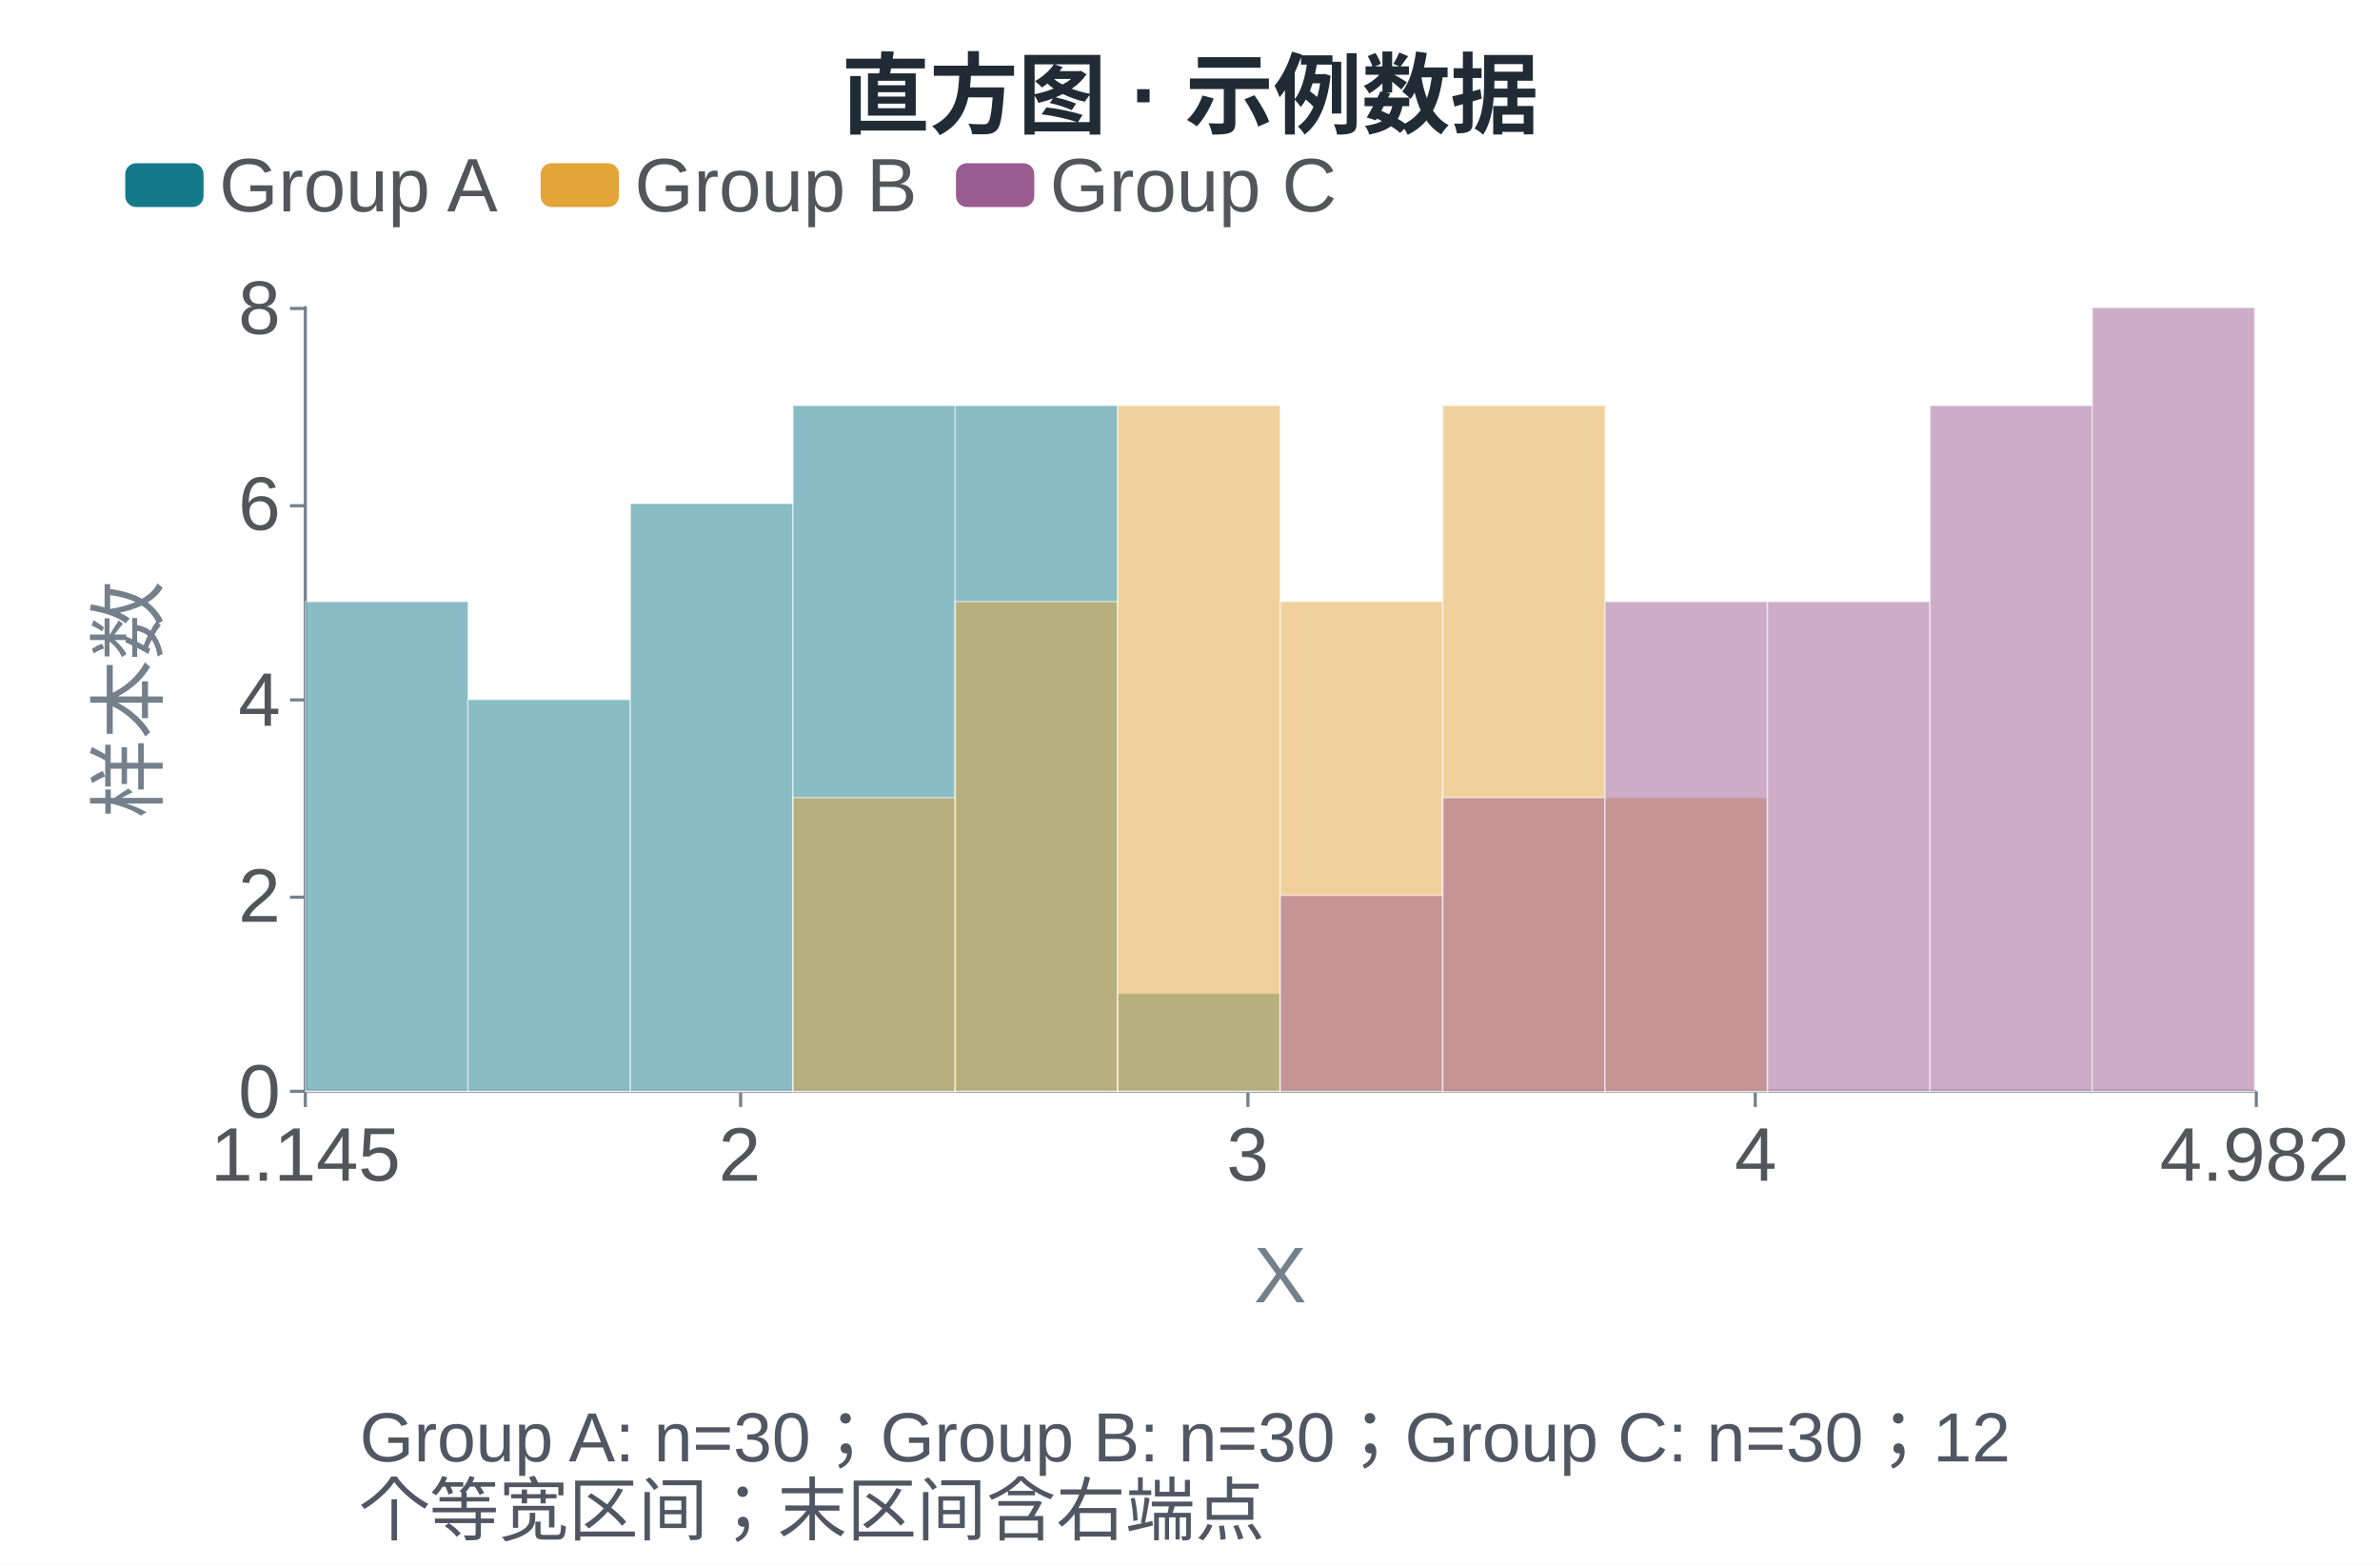
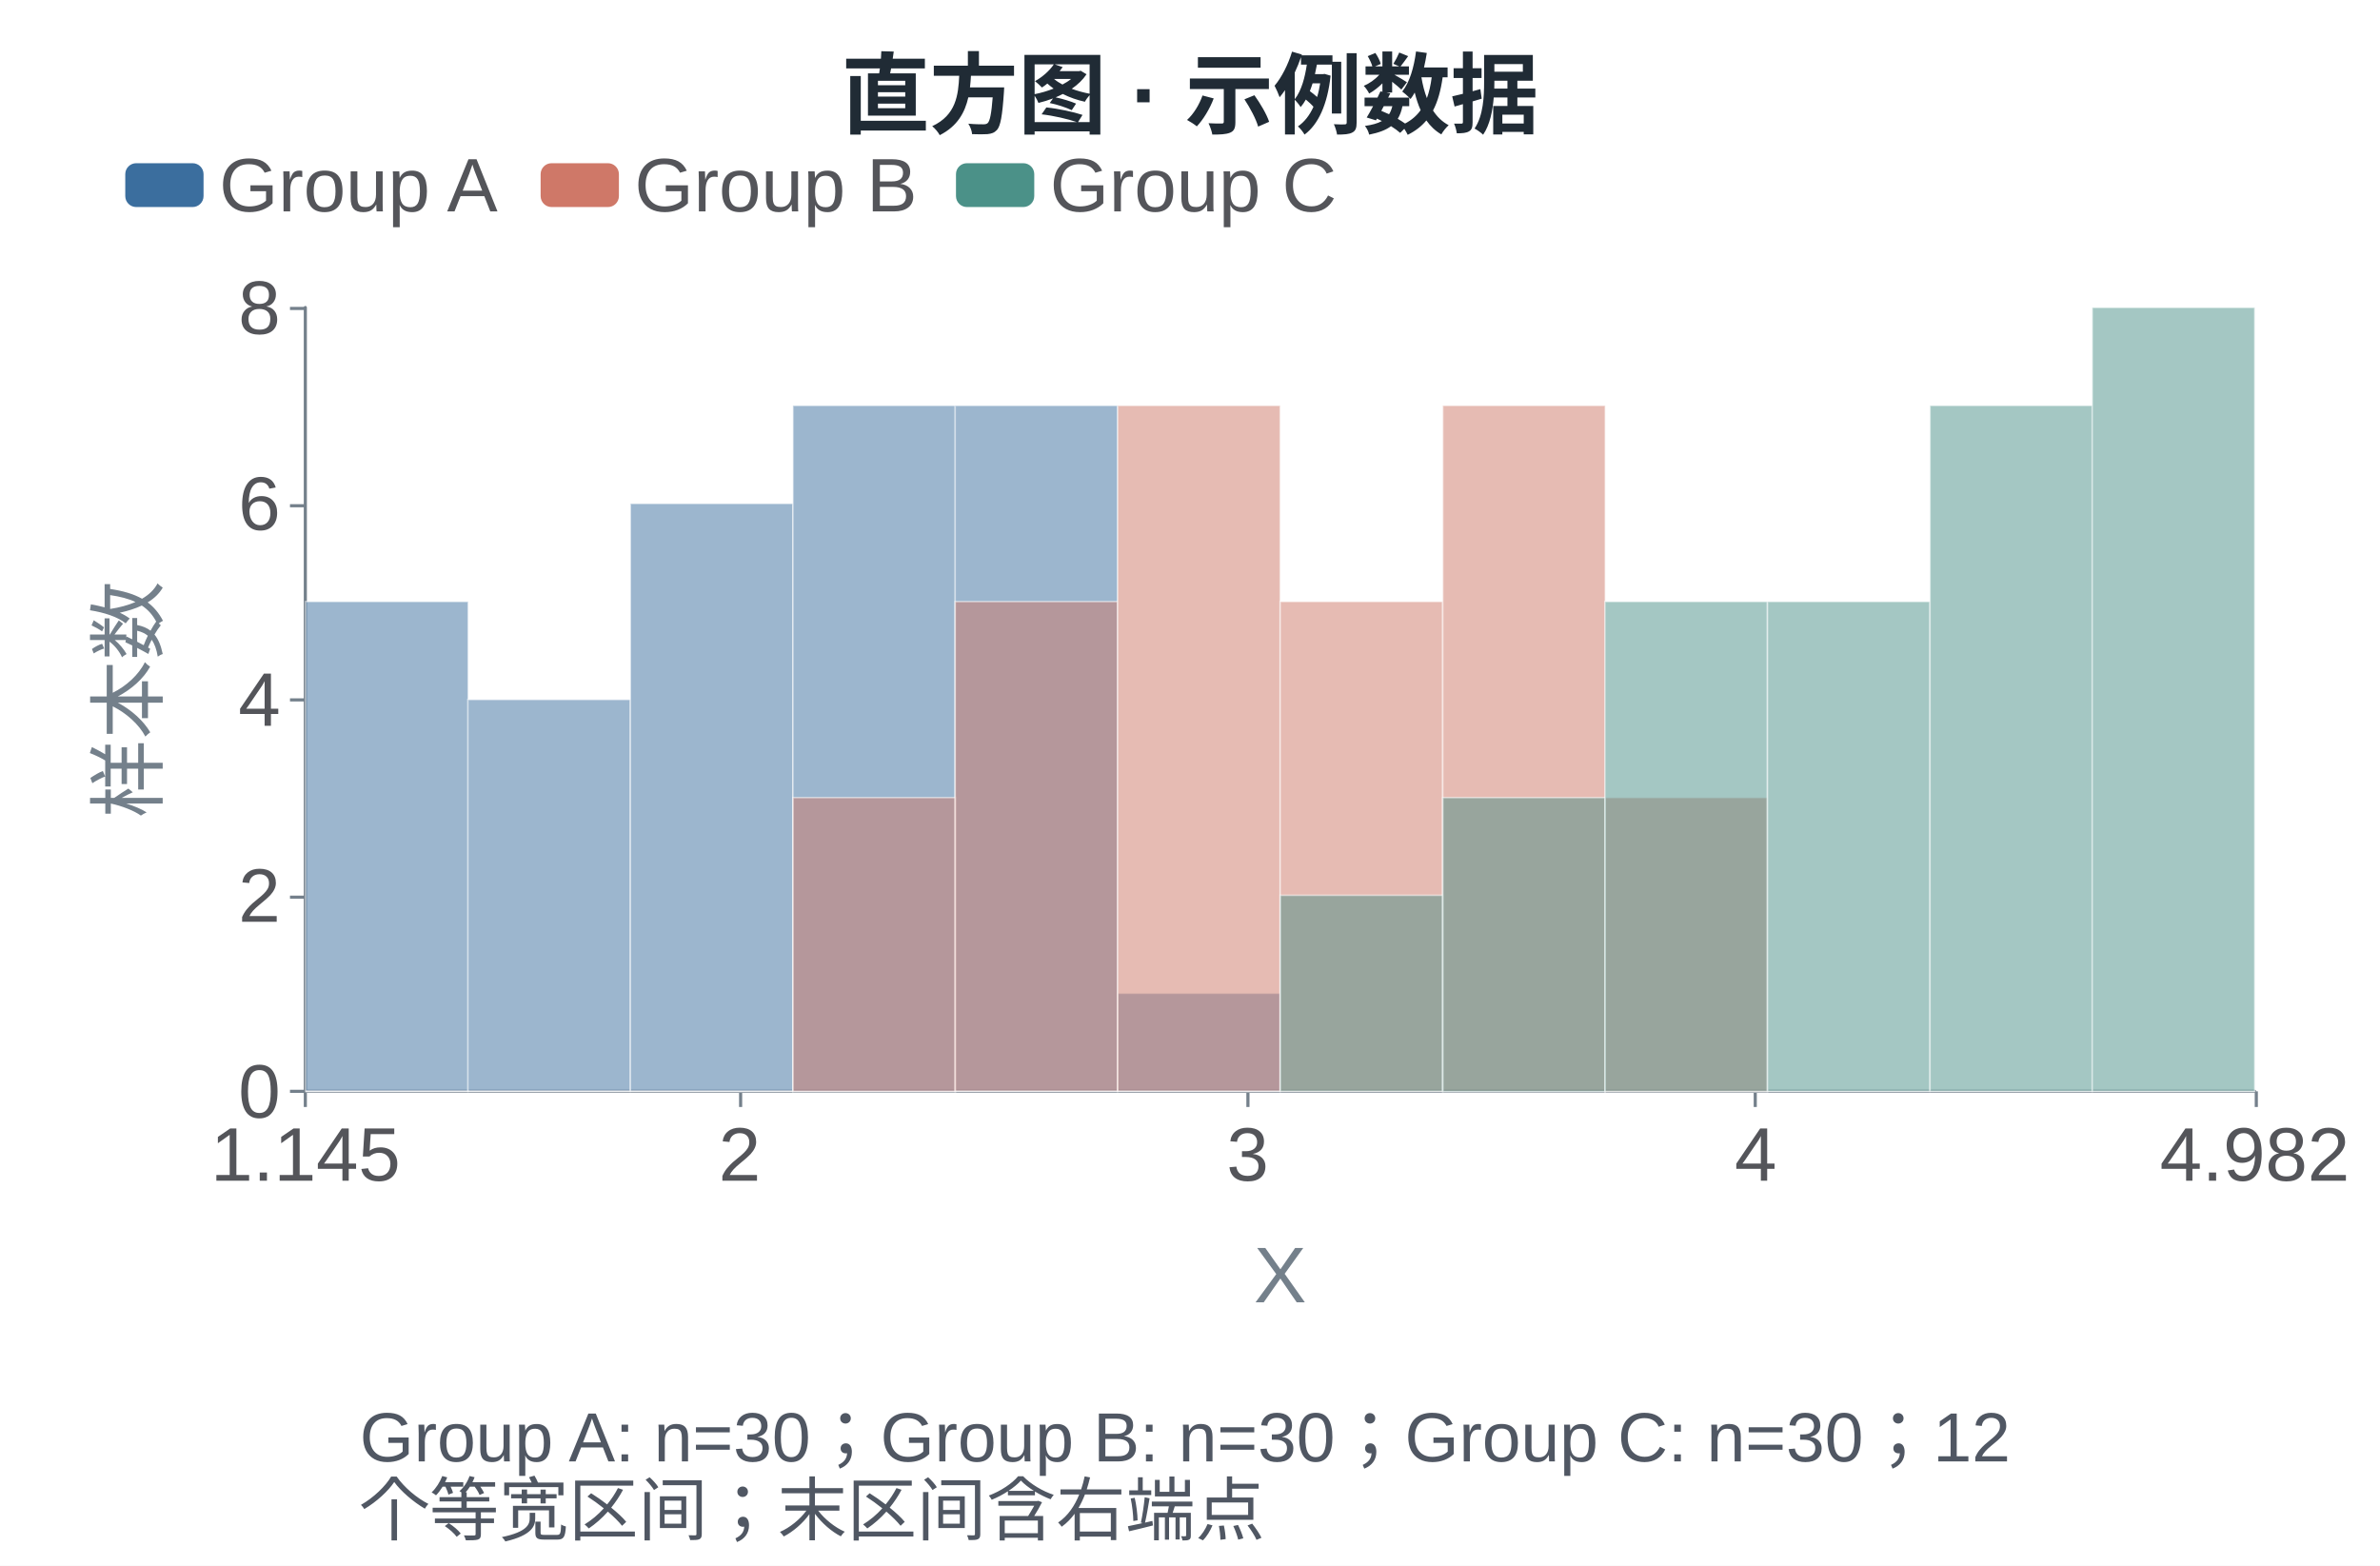
<svg xmlns="http://www.w3.org/2000/svg" width="760" height="500" version="1.1" baseProfile="full" viewBox="0 0 760 500">
  <rect width="760" height="500" x="0" y="0" fill="#fff" />
-   <path d="M0 0l530.3 0l0 54.3l-530.3 0Z" transform="translate(114.8597 439.7491)" fill="none" pointer-events="visible" class="zr85-cls-1001" />
+   <path d="M0 0l530.3 0l0 54.3l-530.3 0Z" transform="translate(114.8597 439.7491)" fill="none" pointer-events="visible" class="zr85-cls-986" />
  <text dominant-baseline="central" text-anchor="start" style="font: 22.234px Arial" xml:space="preserve" y="13.563" transform="translate(114.8597 439.7491)" fill="#505763">Group A: n=30；Group B: n=30；Group C: n=30；12</text>
  <text dominant-baseline="central" text-anchor="start" style="font: 22.234px Arial" y="40.688" transform="translate(114.8597 439.7491)" fill="#505763">个等宽区间；末区间含右端点</text>
  <text dominant-baseline="central" text-anchor="middle" style="font-size:25.234px;font-family:Arial;" y="-12.617" transform="matrix(0,-1,1,0,51.571,223.3745)" fill="#74808b">样本数</text>
-   <path d="M97.5 348.5L97.5 98.2" fill="none" pointer-events="visible" stroke="#74808b" stroke-linecap="round" class="zr85-cls-1002" />
+   <path d="M97.5 348.5L97.5 98.2" fill="none" pointer-events="visible" stroke="#74808b" stroke-linecap="round" class="zr85-cls-987" />
  <text dominant-baseline="central" text-anchor="middle" style="font-size:25.234px;font-family:Arial;" y="12.617" transform="translate(408.7855 394.5151)" fill="#74808b">X</text>
-   <path d="M97.6 348.5L720 348.5" fill="none" pointer-events="visible" stroke="#74808b" stroke-linecap="round" class="zr85-cls-1002" />
-   <path d="M97.6 348.5L92.6 348.5" fill="none" pointer-events="visible" stroke="#74808b" class="zr85-cls-1002" />
-   <path d="M97.6 286.5L92.6 286.5" fill="none" pointer-events="visible" stroke="#74808b" class="zr85-cls-1002" />
-   <path d="M97.6 223.5L92.6 223.5" fill="none" pointer-events="visible" stroke="#74808b" class="zr85-cls-1002" />
-   <path d="M97.6 161.5L92.6 161.5" fill="none" pointer-events="visible" stroke="#74808b" class="zr85-cls-1002" />
-   <path d="M97.6 98.5L92.6 98.5" fill="none" pointer-events="visible" stroke="#74808b" class="zr85-cls-1002" />
-   <path d="M97.5 348.5L97.5 353.5" fill="none" pointer-events="visible" stroke="#74808b" class="zr85-cls-1002" />
-   <path d="M236.5 348.5L236.5 353.5" fill="none" pointer-events="visible" stroke="#74808b" class="zr85-cls-1002" />
-   <path d="M398.5 348.5L398.5 353.5" fill="none" pointer-events="visible" stroke="#74808b" class="zr85-cls-1002" />
-   <path d="M560.5 348.5L560.5 353.5" fill="none" pointer-events="visible" stroke="#74808b" class="zr85-cls-1002" />
-   <path d="M720.5 348.5L720.5 353.5" fill="none" pointer-events="visible" stroke="#74808b" class="zr85-cls-1002" />
+   <path d="M97.6 348.5L720 348.5" fill="none" pointer-events="visible" stroke="#74808b" stroke-linecap="round" class="zr85-cls-987" />
+   <path d="M97.6 348.5L92.6 348.5" fill="none" pointer-events="visible" stroke="#74808b" class="zr85-cls-987" />
+   <path d="M97.6 286.5L92.6 286.5" fill="none" pointer-events="visible" stroke="#74808b" class="zr85-cls-987" />
+   <path d="M97.6 223.5L92.6 223.5" fill="none" pointer-events="visible" stroke="#74808b" class="zr85-cls-987" />
+   <path d="M97.6 161.5L92.6 161.5" fill="none" pointer-events="visible" stroke="#74808b" class="zr85-cls-987" />
+   <path d="M97.6 98.5L92.6 98.5" fill="none" pointer-events="visible" stroke="#74808b" class="zr85-cls-987" />
+   <path d="M97.5 348.5L97.5 353.5" fill="none" pointer-events="visible" stroke="#74808b" class="zr85-cls-987" />
+   <path d="M236.5 348.5L236.5 353.5" fill="none" pointer-events="visible" stroke="#74808b" class="zr85-cls-987" />
+   <path d="M398.5 348.5L398.5 353.5" fill="none" pointer-events="visible" stroke="#74808b" class="zr85-cls-987" />
+   <path d="M560.5 348.5L560.5 353.5" fill="none" pointer-events="visible" stroke="#74808b" class="zr85-cls-987" />
+   <path d="M720.5 348.5L720.5 353.5" fill="none" pointer-events="visible" stroke="#74808b" class="zr85-cls-987" />
  <text dominant-baseline="central" text-anchor="end" style="font-size:24.234px;font-family:Arial;" transform="translate(89.571 348.5151)" fill="#54555a">0</text>
  <text dominant-baseline="central" text-anchor="end" style="font-size:24.234px;font-family:Arial;" transform="translate(89.571 285.9448)" fill="#54555a">2</text>
  <text dominant-baseline="central" text-anchor="end" style="font-size:24.234px;font-family:Arial;" transform="translate(89.571 223.3745)" fill="#54555a">4</text>
  <text dominant-baseline="central" text-anchor="end" style="font-size:24.234px;font-family:Arial;" transform="translate(89.571 160.8043)" fill="#54555a">6</text>
  <text dominant-baseline="central" text-anchor="end" style="font-size:24.234px;font-family:Arial;" transform="translate(89.571 98.234)" fill="#54555a">8</text>
  <text dominant-baseline="central" text-anchor="middle" style="font-size:24.234px;font-family:Arial;" y="12.117" transform="translate(97.571 356.5151)" fill="#54555a">1.145</text>
  <text dominant-baseline="central" text-anchor="middle" style="font-size:24.234px;font-family:Arial;" y="12.117" transform="translate(236.1977 356.5151)" fill="#54555a">2</text>
  <text dominant-baseline="central" text-anchor="middle" style="font-size:24.234px;font-family:Arial;" y="12.117" transform="translate(398.4119 356.5151)" fill="#54555a">3</text>
  <text dominant-baseline="central" text-anchor="middle" style="font-size:24.234px;font-family:Arial;" y="12.117" transform="translate(560.6261 356.5151)" fill="#54555a">4</text>
  <text dominant-baseline="central" text-anchor="middle" style="font-size:24.234px;font-family:Arial;" y="12.117" transform="translate(720 356.5151)" fill="#54555a">4.982</text>
-   <path d="M97.6 192.1l51.9 0l0 156.4l-51.9 0Z" fill="#147a8b" fill-opacity="0.5" stroke="#fff" stroke-width="0.5" stroke-opacity="0.5" ecmeta_series_index="0" ecmeta_data_index="0" ecmeta_ssr_type="chart" class="zr85-cls-1003" />
-   <path d="M149.4 223.4l51.9 0l0 125.1l-51.9 0Z" fill="#147a8b" fill-opacity="0.5" stroke="#fff" stroke-width="0.5" stroke-opacity="0.5" ecmeta_series_index="0" ecmeta_data_index="1" ecmeta_ssr_type="chart" class="zr85-cls-1003" />
-   <path d="M201.3 160.8l51.9 0l0 187.7l-51.9 0Z" fill="#147a8b" fill-opacity="0.5" stroke="#fff" stroke-width="0.5" stroke-opacity="0.5" ecmeta_series_index="0" ecmeta_data_index="2" ecmeta_ssr_type="chart" class="zr85-cls-1003" />
-   <path d="M253.2 129.5l51.9 0l0 219l-51.9 0Z" fill="#147a8b" fill-opacity="0.5" stroke="#fff" stroke-width="0.5" stroke-opacity="0.5" ecmeta_series_index="0" ecmeta_data_index="3" ecmeta_ssr_type="chart" class="zr85-cls-1003" />
-   <path d="M305 129.5l51.9 0l0 219l-51.9 0Z" fill="#147a8b" fill-opacity="0.5" stroke="#fff" stroke-width="0.5" stroke-opacity="0.5" ecmeta_series_index="0" ecmeta_data_index="4" ecmeta_ssr_type="chart" class="zr85-cls-1003" />
-   <path d="M356.9 317.2l51.9 0l0 31.3l-51.9 0Z" fill="#147a8b" fill-opacity="0.5" stroke="#fff" stroke-width="0.5" stroke-opacity="0.5" ecmeta_series_index="0" ecmeta_data_index="5" ecmeta_ssr_type="chart" class="zr85-cls-1003" />
-   <path d="M408.8 348.5l51.9 0l0 0l-51.9 0Z" fill="#147a8b" fill-opacity="0.5" stroke="#fff" stroke-width="0.5" stroke-opacity="0.5" ecmeta_series_index="0" ecmeta_data_index="6" ecmeta_ssr_type="chart" class="zr85-cls-1003" />
-   <path d="M460.7 348.5l51.9 0l0 0l-51.9 0Z" fill="#147a8b" fill-opacity="0.5" stroke="#fff" stroke-width="0.5" stroke-opacity="0.5" ecmeta_series_index="0" ecmeta_data_index="7" ecmeta_ssr_type="chart" class="zr85-cls-1003" />
-   <path d="M512.5 348.5l51.9 0l0 0l-51.9 0Z" fill="#147a8b" fill-opacity="0.5" stroke="#fff" stroke-width="0.5" stroke-opacity="0.5" ecmeta_series_index="0" ecmeta_data_index="8" ecmeta_ssr_type="chart" class="zr85-cls-1003" />
-   <path d="M564.4 348.5l51.9 0l0 0l-51.9 0Z" fill="#147a8b" fill-opacity="0.5" stroke="#fff" stroke-width="0.5" stroke-opacity="0.5" ecmeta_series_index="0" ecmeta_data_index="9" ecmeta_ssr_type="chart" class="zr85-cls-1003" />
-   <path d="M616.3 348.5l51.9 0l0 0l-51.9 0Z" fill="#147a8b" fill-opacity="0.5" stroke="#fff" stroke-width="0.5" stroke-opacity="0.5" ecmeta_series_index="0" ecmeta_data_index="10" ecmeta_ssr_type="chart" class="zr85-cls-1003" />
-   <path d="M668.1 348.5l51.9 0l0 0l-51.9 0Z" fill="#147a8b" fill-opacity="0.5" stroke="#fff" stroke-width="0.5" stroke-opacity="0.5" ecmeta_series_index="0" ecmeta_data_index="11" ecmeta_ssr_type="chart" class="zr85-cls-1003" />
-   <path d="M97.6 348.5l51.9 0l0 0l-51.9 0Z" fill="#e3a438" fill-opacity="0.5" stroke="#fff" stroke-width="0.5" stroke-opacity="0.5" ecmeta_series_index="1" ecmeta_data_index="0" ecmeta_ssr_type="chart" class="zr85-cls-1004" />
-   <path d="M149.4 348.5l51.9 0l0 0l-51.9 0Z" fill="#e3a438" fill-opacity="0.5" stroke="#fff" stroke-width="0.5" stroke-opacity="0.5" ecmeta_series_index="1" ecmeta_data_index="1" ecmeta_ssr_type="chart" class="zr85-cls-1004" />
-   <path d="M201.3 348.5l51.9 0l0 0l-51.9 0Z" fill="#e3a438" fill-opacity="0.5" stroke="#fff" stroke-width="0.5" stroke-opacity="0.5" ecmeta_series_index="1" ecmeta_data_index="2" ecmeta_ssr_type="chart" class="zr85-cls-1004" />
-   <path d="M253.2 254.7l51.9 0l0 93.9l-51.9 0Z" fill="#e3a438" fill-opacity="0.5" stroke="#fff" stroke-width="0.5" stroke-opacity="0.5" ecmeta_series_index="1" ecmeta_data_index="3" ecmeta_ssr_type="chart" class="zr85-cls-1004" />
-   <path d="M305 192.1l51.9 0l0 156.4l-51.9 0Z" fill="#e3a438" fill-opacity="0.5" stroke="#fff" stroke-width="0.5" stroke-opacity="0.5" ecmeta_series_index="1" ecmeta_data_index="4" ecmeta_ssr_type="chart" class="zr85-cls-1004" />
-   <path d="M356.9 129.5l51.9 0l0 219l-51.9 0Z" fill="#e3a438" fill-opacity="0.5" stroke="#fff" stroke-width="0.5" stroke-opacity="0.5" ecmeta_series_index="1" ecmeta_data_index="5" ecmeta_ssr_type="chart" class="zr85-cls-1004" />
-   <path d="M408.8 192.1l51.9 0l0 156.4l-51.9 0Z" fill="#e3a438" fill-opacity="0.5" stroke="#fff" stroke-width="0.5" stroke-opacity="0.5" ecmeta_series_index="1" ecmeta_data_index="6" ecmeta_ssr_type="chart" class="zr85-cls-1004" />
-   <path d="M460.7 129.5l51.9 0l0 219l-51.9 0Z" fill="#e3a438" fill-opacity="0.5" stroke="#fff" stroke-width="0.5" stroke-opacity="0.5" ecmeta_series_index="1" ecmeta_data_index="7" ecmeta_ssr_type="chart" class="zr85-cls-1004" />
-   <path d="M512.5 254.7l51.9 0l0 93.9l-51.9 0Z" fill="#e3a438" fill-opacity="0.5" stroke="#fff" stroke-width="0.5" stroke-opacity="0.5" ecmeta_series_index="1" ecmeta_data_index="8" ecmeta_ssr_type="chart" class="zr85-cls-1004" />
-   <path d="M564.4 348.5l51.9 0l0 0l-51.9 0Z" fill="#e3a438" fill-opacity="0.5" stroke="#fff" stroke-width="0.5" stroke-opacity="0.5" ecmeta_series_index="1" ecmeta_data_index="9" ecmeta_ssr_type="chart" class="zr85-cls-1004" />
-   <path d="M616.3 348.5l51.9 0l0 0l-51.9 0Z" fill="#e3a438" fill-opacity="0.5" stroke="#fff" stroke-width="0.5" stroke-opacity="0.5" ecmeta_series_index="1" ecmeta_data_index="10" ecmeta_ssr_type="chart" class="zr85-cls-1004" />
-   <path d="M668.1 348.5l51.9 0l0 0l-51.9 0Z" fill="#e3a438" fill-opacity="0.5" stroke="#fff" stroke-width="0.5" stroke-opacity="0.5" ecmeta_series_index="1" ecmeta_data_index="11" ecmeta_ssr_type="chart" class="zr85-cls-1004" />
-   <path d="M97.6 348.5l51.9 0l0 0l-51.9 0Z" fill="#9a5b90" fill-opacity="0.5" stroke="#fff" stroke-width="0.5" stroke-opacity="0.5" ecmeta_series_index="2" ecmeta_data_index="0" ecmeta_ssr_type="chart" class="zr85-cls-1005" />
-   <path d="M149.4 348.5l51.9 0l0 0l-51.9 0Z" fill="#9a5b90" fill-opacity="0.5" stroke="#fff" stroke-width="0.5" stroke-opacity="0.5" ecmeta_series_index="2" ecmeta_data_index="1" ecmeta_ssr_type="chart" class="zr85-cls-1005" />
-   <path d="M201.3 348.5l51.9 0l0 0l-51.9 0Z" fill="#9a5b90" fill-opacity="0.5" stroke="#fff" stroke-width="0.5" stroke-opacity="0.5" ecmeta_series_index="2" ecmeta_data_index="2" ecmeta_ssr_type="chart" class="zr85-cls-1005" />
-   <path d="M253.2 348.5l51.9 0l0 0l-51.9 0Z" fill="#9a5b90" fill-opacity="0.5" stroke="#fff" stroke-width="0.5" stroke-opacity="0.5" ecmeta_series_index="2" ecmeta_data_index="3" ecmeta_ssr_type="chart" class="zr85-cls-1005" />
-   <path d="M305 348.5l51.9 0l0 0l-51.9 0Z" fill="#9a5b90" fill-opacity="0.5" stroke="#fff" stroke-width="0.5" stroke-opacity="0.5" ecmeta_series_index="2" ecmeta_data_index="4" ecmeta_ssr_type="chart" class="zr85-cls-1005" />
-   <path d="M356.9 348.5l51.9 0l0 0l-51.9 0Z" fill="#9a5b90" fill-opacity="0.5" stroke="#fff" stroke-width="0.5" stroke-opacity="0.5" ecmeta_series_index="2" ecmeta_data_index="5" ecmeta_ssr_type="chart" class="zr85-cls-1005" />
-   <path d="M408.8 285.9l51.9 0l0 62.6l-51.9 0Z" fill="#9a5b90" fill-opacity="0.5" stroke="#fff" stroke-width="0.5" stroke-opacity="0.5" ecmeta_series_index="2" ecmeta_data_index="6" ecmeta_ssr_type="chart" class="zr85-cls-1005" />
-   <path d="M460.7 254.7l51.9 0l0 93.9l-51.9 0Z" fill="#9a5b90" fill-opacity="0.5" stroke="#fff" stroke-width="0.5" stroke-opacity="0.5" ecmeta_series_index="2" ecmeta_data_index="7" ecmeta_ssr_type="chart" class="zr85-cls-1005" />
-   <path d="M512.5 192.1l51.9 0l0 156.4l-51.9 0Z" fill="#9a5b90" fill-opacity="0.5" stroke="#fff" stroke-width="0.5" stroke-opacity="0.5" ecmeta_series_index="2" ecmeta_data_index="8" ecmeta_ssr_type="chart" class="zr85-cls-1005" />
-   <path d="M564.4 192.1l51.9 0l0 156.4l-51.9 0Z" fill="#9a5b90" fill-opacity="0.5" stroke="#fff" stroke-width="0.5" stroke-opacity="0.5" ecmeta_series_index="2" ecmeta_data_index="9" ecmeta_ssr_type="chart" class="zr85-cls-1005" />
-   <path d="M616.3 129.5l51.9 0l0 219l-51.9 0Z" fill="#9a5b90" fill-opacity="0.5" stroke="#fff" stroke-width="0.5" stroke-opacity="0.5" ecmeta_series_index="2" ecmeta_data_index="10" ecmeta_ssr_type="chart" class="zr85-cls-1005" />
-   <path d="M668.1 98.2l51.9 0l0 250.3l-51.9 0Z" fill="#9a5b90" fill-opacity="0.5" stroke="#fff" stroke-width="0.5" stroke-opacity="0.5" ecmeta_series_index="2" ecmeta_data_index="11" ecmeta_ssr_type="chart" class="zr85-cls-1005" />
-   <path d="M-5 -5l397.1 0l0 34.2l-397.1 0Z" transform="translate(40 47)" fill="rgb(0,0,0)" fill-opacity="0" stroke="#b7b9be" stroke-width="0" class="zr85-cls-1002" />
-   <path d="M3.5 0L21.5 0A3.5 3.5 0 0 1 25 3.5L25 10.5A3.5 3.5 0 0 1 21.5 14L3.5 14A3.5 3.5 0 0 1 0 10.5L0 3.5A3.5 3.5 0 0 1 3.5 0" transform="translate(40 52.117)" fill="#147a8b" ecmeta_series_index="0" ecmeta_data_index="0" ecmeta_ssr_type="legend" ecmeta_silent="true" class="zr85-cls-1002" />
+   <path d="M97.6 192.1l51.9 0l0 156.4l-51.9 0Z" fill="#3B6E9E" fill-opacity="0.5" stroke="#fff" stroke-width="0.5" stroke-opacity="0.5" ecmeta_series_index="0" ecmeta_data_index="0" ecmeta_ssr_type="chart" class="zr85-cls-988" />
+   <path d="M149.4 223.4l51.9 0l0 125.1l-51.9 0Z" fill="#3B6E9E" fill-opacity="0.5" stroke="#fff" stroke-width="0.5" stroke-opacity="0.5" ecmeta_series_index="0" ecmeta_data_index="1" ecmeta_ssr_type="chart" class="zr85-cls-988" />
+   <path d="M201.3 160.8l51.9 0l0 187.7l-51.9 0Z" fill="#3B6E9E" fill-opacity="0.5" stroke="#fff" stroke-width="0.5" stroke-opacity="0.5" ecmeta_series_index="0" ecmeta_data_index="2" ecmeta_ssr_type="chart" class="zr85-cls-988" />
+   <path d="M253.2 129.5l51.9 0l0 219l-51.9 0Z" fill="#3B6E9E" fill-opacity="0.5" stroke="#fff" stroke-width="0.5" stroke-opacity="0.5" ecmeta_series_index="0" ecmeta_data_index="3" ecmeta_ssr_type="chart" class="zr85-cls-988" />
+   <path d="M305 129.5l51.9 0l0 219l-51.9 0Z" fill="#3B6E9E" fill-opacity="0.5" stroke="#fff" stroke-width="0.5" stroke-opacity="0.5" ecmeta_series_index="0" ecmeta_data_index="4" ecmeta_ssr_type="chart" class="zr85-cls-988" />
+   <path d="M356.9 317.2l51.9 0l0 31.3l-51.9 0Z" fill="#3B6E9E" fill-opacity="0.5" stroke="#fff" stroke-width="0.5" stroke-opacity="0.5" ecmeta_series_index="0" ecmeta_data_index="5" ecmeta_ssr_type="chart" class="zr85-cls-988" />
+   <path d="M408.8 348.5l51.9 0l0 0l-51.9 0Z" fill="#3B6E9E" fill-opacity="0.5" stroke="#fff" stroke-width="0.5" stroke-opacity="0.5" ecmeta_series_index="0" ecmeta_data_index="6" ecmeta_ssr_type="chart" class="zr85-cls-988" />
+   <path d="M460.7 348.5l51.9 0l0 0l-51.9 0Z" fill="#3B6E9E" fill-opacity="0.5" stroke="#fff" stroke-width="0.5" stroke-opacity="0.5" ecmeta_series_index="0" ecmeta_data_index="7" ecmeta_ssr_type="chart" class="zr85-cls-988" />
+   <path d="M512.5 348.5l51.9 0l0 0l-51.9 0Z" fill="#3B6E9E" fill-opacity="0.5" stroke="#fff" stroke-width="0.5" stroke-opacity="0.5" ecmeta_series_index="0" ecmeta_data_index="8" ecmeta_ssr_type="chart" class="zr85-cls-988" />
+   <path d="M564.4 348.5l51.9 0l0 0l-51.9 0Z" fill="#3B6E9E" fill-opacity="0.5" stroke="#fff" stroke-width="0.5" stroke-opacity="0.5" ecmeta_series_index="0" ecmeta_data_index="9" ecmeta_ssr_type="chart" class="zr85-cls-988" />
+   <path d="M616.3 348.5l51.9 0l0 0l-51.9 0Z" fill="#3B6E9E" fill-opacity="0.5" stroke="#fff" stroke-width="0.5" stroke-opacity="0.5" ecmeta_series_index="0" ecmeta_data_index="10" ecmeta_ssr_type="chart" class="zr85-cls-988" />
+   <path d="M668.1 348.5l51.9 0l0 0l-51.9 0Z" fill="#3B6E9E" fill-opacity="0.5" stroke="#fff" stroke-width="0.5" stroke-opacity="0.5" ecmeta_series_index="0" ecmeta_data_index="11" ecmeta_ssr_type="chart" class="zr85-cls-988" />
+   <path d="M97.6 348.5l51.9 0l0 0l-51.9 0Z" fill="#CF7868" fill-opacity="0.5" stroke="#fff" stroke-width="0.5" stroke-opacity="0.5" ecmeta_series_index="1" ecmeta_data_index="0" ecmeta_ssr_type="chart" class="zr85-cls-989" />
+   <path d="M149.4 348.5l51.9 0l0 0l-51.9 0Z" fill="#CF7868" fill-opacity="0.5" stroke="#fff" stroke-width="0.5" stroke-opacity="0.5" ecmeta_series_index="1" ecmeta_data_index="1" ecmeta_ssr_type="chart" class="zr85-cls-989" />
+   <path d="M201.3 348.5l51.9 0l0 0l-51.9 0Z" fill="#CF7868" fill-opacity="0.5" stroke="#fff" stroke-width="0.5" stroke-opacity="0.5" ecmeta_series_index="1" ecmeta_data_index="2" ecmeta_ssr_type="chart" class="zr85-cls-989" />
+   <path d="M253.2 254.7l51.9 0l0 93.9l-51.9 0Z" fill="#CF7868" fill-opacity="0.5" stroke="#fff" stroke-width="0.5" stroke-opacity="0.5" ecmeta_series_index="1" ecmeta_data_index="3" ecmeta_ssr_type="chart" class="zr85-cls-989" />
+   <path d="M305 192.1l51.9 0l0 156.4l-51.9 0Z" fill="#CF7868" fill-opacity="0.5" stroke="#fff" stroke-width="0.5" stroke-opacity="0.5" ecmeta_series_index="1" ecmeta_data_index="4" ecmeta_ssr_type="chart" class="zr85-cls-989" />
+   <path d="M356.9 129.5l51.9 0l0 219l-51.9 0Z" fill="#CF7868" fill-opacity="0.5" stroke="#fff" stroke-width="0.5" stroke-opacity="0.5" ecmeta_series_index="1" ecmeta_data_index="5" ecmeta_ssr_type="chart" class="zr85-cls-989" />
+   <path d="M408.8 192.1l51.9 0l0 156.4l-51.9 0Z" fill="#CF7868" fill-opacity="0.5" stroke="#fff" stroke-width="0.5" stroke-opacity="0.5" ecmeta_series_index="1" ecmeta_data_index="6" ecmeta_ssr_type="chart" class="zr85-cls-989" />
+   <path d="M460.7 129.5l51.9 0l0 219l-51.9 0Z" fill="#CF7868" fill-opacity="0.5" stroke="#fff" stroke-width="0.5" stroke-opacity="0.5" ecmeta_series_index="1" ecmeta_data_index="7" ecmeta_ssr_type="chart" class="zr85-cls-989" />
+   <path d="M512.5 254.7l51.9 0l0 93.9l-51.9 0Z" fill="#CF7868" fill-opacity="0.5" stroke="#fff" stroke-width="0.5" stroke-opacity="0.5" ecmeta_series_index="1" ecmeta_data_index="8" ecmeta_ssr_type="chart" class="zr85-cls-989" />
+   <path d="M564.4 348.5l51.9 0l0 0l-51.9 0Z" fill="#CF7868" fill-opacity="0.5" stroke="#fff" stroke-width="0.5" stroke-opacity="0.5" ecmeta_series_index="1" ecmeta_data_index="9" ecmeta_ssr_type="chart" class="zr85-cls-989" />
+   <path d="M616.3 348.5l51.9 0l0 0l-51.9 0Z" fill="#CF7868" fill-opacity="0.5" stroke="#fff" stroke-width="0.5" stroke-opacity="0.5" ecmeta_series_index="1" ecmeta_data_index="10" ecmeta_ssr_type="chart" class="zr85-cls-989" />
+   <path d="M668.1 348.5l51.9 0l0 0l-51.9 0Z" fill="#CF7868" fill-opacity="0.5" stroke="#fff" stroke-width="0.5" stroke-opacity="0.5" ecmeta_series_index="1" ecmeta_data_index="11" ecmeta_ssr_type="chart" class="zr85-cls-989" />
+   <path d="M97.6 348.5l51.9 0l0 0l-51.9 0Z" fill="#4B9188" fill-opacity="0.5" stroke="#fff" stroke-width="0.5" stroke-opacity="0.5" ecmeta_series_index="2" ecmeta_data_index="0" ecmeta_ssr_type="chart" class="zr85-cls-990" />
+   <path d="M149.4 348.5l51.9 0l0 0l-51.9 0Z" fill="#4B9188" fill-opacity="0.5" stroke="#fff" stroke-width="0.5" stroke-opacity="0.5" ecmeta_series_index="2" ecmeta_data_index="1" ecmeta_ssr_type="chart" class="zr85-cls-990" />
+   <path d="M201.3 348.5l51.9 0l0 0l-51.9 0Z" fill="#4B9188" fill-opacity="0.5" stroke="#fff" stroke-width="0.5" stroke-opacity="0.5" ecmeta_series_index="2" ecmeta_data_index="2" ecmeta_ssr_type="chart" class="zr85-cls-990" />
+   <path d="M253.2 348.5l51.9 0l0 0l-51.9 0Z" fill="#4B9188" fill-opacity="0.5" stroke="#fff" stroke-width="0.5" stroke-opacity="0.5" ecmeta_series_index="2" ecmeta_data_index="3" ecmeta_ssr_type="chart" class="zr85-cls-990" />
+   <path d="M305 348.5l51.9 0l0 0l-51.9 0Z" fill="#4B9188" fill-opacity="0.5" stroke="#fff" stroke-width="0.5" stroke-opacity="0.5" ecmeta_series_index="2" ecmeta_data_index="4" ecmeta_ssr_type="chart" class="zr85-cls-990" />
+   <path d="M356.9 348.5l51.9 0l0 0l-51.9 0Z" fill="#4B9188" fill-opacity="0.5" stroke="#fff" stroke-width="0.5" stroke-opacity="0.5" ecmeta_series_index="2" ecmeta_data_index="5" ecmeta_ssr_type="chart" class="zr85-cls-990" />
+   <path d="M408.8 285.9l51.9 0l0 62.6l-51.9 0Z" fill="#4B9188" fill-opacity="0.5" stroke="#fff" stroke-width="0.5" stroke-opacity="0.5" ecmeta_series_index="2" ecmeta_data_index="6" ecmeta_ssr_type="chart" class="zr85-cls-990" />
+   <path d="M460.7 254.7l51.9 0l0 93.9l-51.9 0Z" fill="#4B9188" fill-opacity="0.5" stroke="#fff" stroke-width="0.5" stroke-opacity="0.5" ecmeta_series_index="2" ecmeta_data_index="7" ecmeta_ssr_type="chart" class="zr85-cls-990" />
+   <path d="M512.5 192.1l51.9 0l0 156.4l-51.9 0Z" fill="#4B9188" fill-opacity="0.5" stroke="#fff" stroke-width="0.5" stroke-opacity="0.5" ecmeta_series_index="2" ecmeta_data_index="8" ecmeta_ssr_type="chart" class="zr85-cls-990" />
+   <path d="M564.4 192.1l51.9 0l0 156.4l-51.9 0Z" fill="#4B9188" fill-opacity="0.5" stroke="#fff" stroke-width="0.5" stroke-opacity="0.5" ecmeta_series_index="2" ecmeta_data_index="9" ecmeta_ssr_type="chart" class="zr85-cls-990" />
+   <path d="M616.3 129.5l51.9 0l0 219l-51.9 0Z" fill="#4B9188" fill-opacity="0.5" stroke="#fff" stroke-width="0.5" stroke-opacity="0.5" ecmeta_series_index="2" ecmeta_data_index="10" ecmeta_ssr_type="chart" class="zr85-cls-990" />
+   <path d="M668.1 98.2l51.9 0l0 250.3l-51.9 0Z" fill="#4B9188" fill-opacity="0.5" stroke="#fff" stroke-width="0.5" stroke-opacity="0.5" ecmeta_series_index="2" ecmeta_data_index="11" ecmeta_ssr_type="chart" class="zr85-cls-990" />
+   <path d="M-5 -5l397.1 0l0 34.2l-397.1 0Z" transform="translate(40 47)" fill="rgb(0,0,0)" fill-opacity="0" stroke="#b7b9be" stroke-width="0" class="zr85-cls-987" />
+   <path d="M3.5 0L21.5 0A3.5 3.5 0 0 1 25 3.5L25 10.5A3.5 3.5 0 0 1 21.5 14L3.5 14A3.5 3.5 0 0 1 0 10.5L0 3.5A3.5 3.5 0 0 1 3.5 0" transform="translate(40 52.117)" fill="#3B6E9E" ecmeta_series_index="0" ecmeta_data_index="0" ecmeta_ssr_type="legend" ecmeta_silent="true" class="zr85-cls-987" />
  <text dominant-baseline="central" text-anchor="start" style="font-size:24.234px;font-family:Arial;" xml:space="preserve" x="30" y="7" transform="translate(40 52.117)" fill="#54555a">Group A</text>
-   <path d="M0 -5.1l120.6 0l0 24.2l-120.6 0Z" transform="translate(40 52.117)" fill="none" pointer-events="visible" ecmeta_series_index="0" ecmeta_data_index="0" ecmeta_ssr_type="legend" ecmeta_silent="true" class="zr85-cls-1002" />
-   <path d="M3.5 0L21.5 0A3.5 3.5 0 0 1 25 3.5L25 10.5A3.5 3.5 0 0 1 21.5 14L3.5 14A3.5 3.5 0 0 1 0 10.5L0 3.5A3.5 3.5 0 0 1 3.5 0" transform="translate(172.6351 52.117)" fill="#e3a438" ecmeta_series_index="1" ecmeta_data_index="1" ecmeta_ssr_type="legend" ecmeta_silent="true" class="zr85-cls-1002" />
+   <path d="M0 -5.1l120.6 0l0 24.2l-120.6 0Z" transform="translate(40 52.117)" fill="none" pointer-events="visible" ecmeta_series_index="0" ecmeta_data_index="0" ecmeta_ssr_type="legend" ecmeta_silent="true" class="zr85-cls-987" />
+   <path d="M3.5 0L21.5 0A3.5 3.5 0 0 1 25 3.5L25 10.5A3.5 3.5 0 0 1 21.5 14L3.5 14A3.5 3.5 0 0 1 0 10.5L0 3.5A3.5 3.5 0 0 1 3.5 0" transform="translate(172.6351 52.117)" fill="#CF7868" ecmeta_series_index="1" ecmeta_data_index="1" ecmeta_ssr_type="legend" ecmeta_silent="true" class="zr85-cls-987" />
  <text dominant-baseline="central" text-anchor="start" style="font-size:24.234px;font-family:Arial;" xml:space="preserve" x="30" y="7" transform="translate(172.6351 52.117)" fill="#54555a">Group B</text>
-   <path d="M0 -5.1l120.6 0l0 24.2l-120.6 0Z" transform="translate(172.6351 52.117)" fill="none" pointer-events="visible" ecmeta_series_index="1" ecmeta_data_index="1" ecmeta_ssr_type="legend" ecmeta_silent="true" class="zr85-cls-1002" />
-   <path d="M3.5 0L21.5 0A3.5 3.5 0 0 1 25 3.5L25 10.5A3.5 3.5 0 0 1 21.5 14L3.5 14A3.5 3.5 0 0 1 0 10.5L0 3.5A3.5 3.5 0 0 1 3.5 0" transform="translate(305.2702 52.117)" fill="#9a5b90" ecmeta_series_index="2" ecmeta_data_index="2" ecmeta_ssr_type="legend" ecmeta_silent="true" class="zr85-cls-1002" />
+   <path d="M0 -5.1l120.6 0l0 24.2l-120.6 0Z" transform="translate(172.6351 52.117)" fill="none" pointer-events="visible" ecmeta_series_index="1" ecmeta_data_index="1" ecmeta_ssr_type="legend" ecmeta_silent="true" class="zr85-cls-987" />
+   <path d="M3.5 0L21.5 0A3.5 3.5 0 0 1 25 3.5L25 10.5A3.5 3.5 0 0 1 21.5 14L3.5 14A3.5 3.5 0 0 1 0 10.5L0 3.5A3.5 3.5 0 0 1 3.5 0" transform="translate(305.2702 52.117)" fill="#4B9188" ecmeta_series_index="2" ecmeta_data_index="2" ecmeta_ssr_type="legend" ecmeta_silent="true" class="zr85-cls-987" />
  <text dominant-baseline="central" text-anchor="start" style="font-size:24.234px;font-family:Arial;" xml:space="preserve" x="30" y="7" transform="translate(305.2702 52.117)" fill="#54555a">Group C</text>
-   <path d="M0 -5.1l121.8 0l0 24.2l-121.8 0Z" transform="translate(305.2702 52.117)" fill="none" pointer-events="visible" ecmeta_series_index="2" ecmeta_data_index="2" ecmeta_ssr_type="legend" ecmeta_silent="true" class="zr85-cls-1002" />
-   <path d="M-125.8 -5l251.7 0l0 38.2l-251.7 0Z" transform="translate(380 14)" fill="rgb(0,0,0)" fill-opacity="0" stroke="#3c3c41" stroke-width="0" class="zr85-cls-1002" />
+   <path d="M0 -5.1l121.8 0l0 24.2l-121.8 0Z" transform="translate(305.2702 52.117)" fill="none" pointer-events="visible" ecmeta_series_index="2" ecmeta_data_index="2" ecmeta_ssr_type="legend" ecmeta_silent="true" class="zr85-cls-987" />
+   <path d="M-125.8 -5l251.7 0l0 38.2l-251.7 0Z" transform="translate(380 14)" fill="rgb(0,0,0)" fill-opacity="0" stroke="#3c3c41" stroke-width="0" class="zr85-cls-987" />
  <text dominant-baseline="central" text-anchor="middle" style="font-size:28.234px;font-family:Arial;font-weight:bold;" xml:space="preserve" y="14.117" transform="translate(380 14)" fill="#202b35">直方图 · 示例数据</text>
  <style>
- .zr85-cls-1001:hover {
+ .zr85-cls-986:hover {
cursor:pointer;
}
- .zr85-cls-1002:hover {
+ .zr85-cls-987:hover {
pointer-events:none;
}
- .zr85-cls-1003:hover {
+ .zr85-cls-988:hover {
cursor:pointer;
- fill:rgba(22,134,152,1);
+ fill:rgba(64,121,173,1);
}
- .zr85-cls-1004:hover {
+ .zr85-cls-989:hover {
cursor:pointer;
- fill:rgba(249,180,61,1);
+ fill:rgba(227,132,114,1);
}
- .zr85-cls-1005:hover {
+ .zr85-cls-990:hover {
cursor:pointer;
- fill:rgba(169,100,158,1);
+ fill:rgba(82,159,149,1);
}



</style>
</svg>
